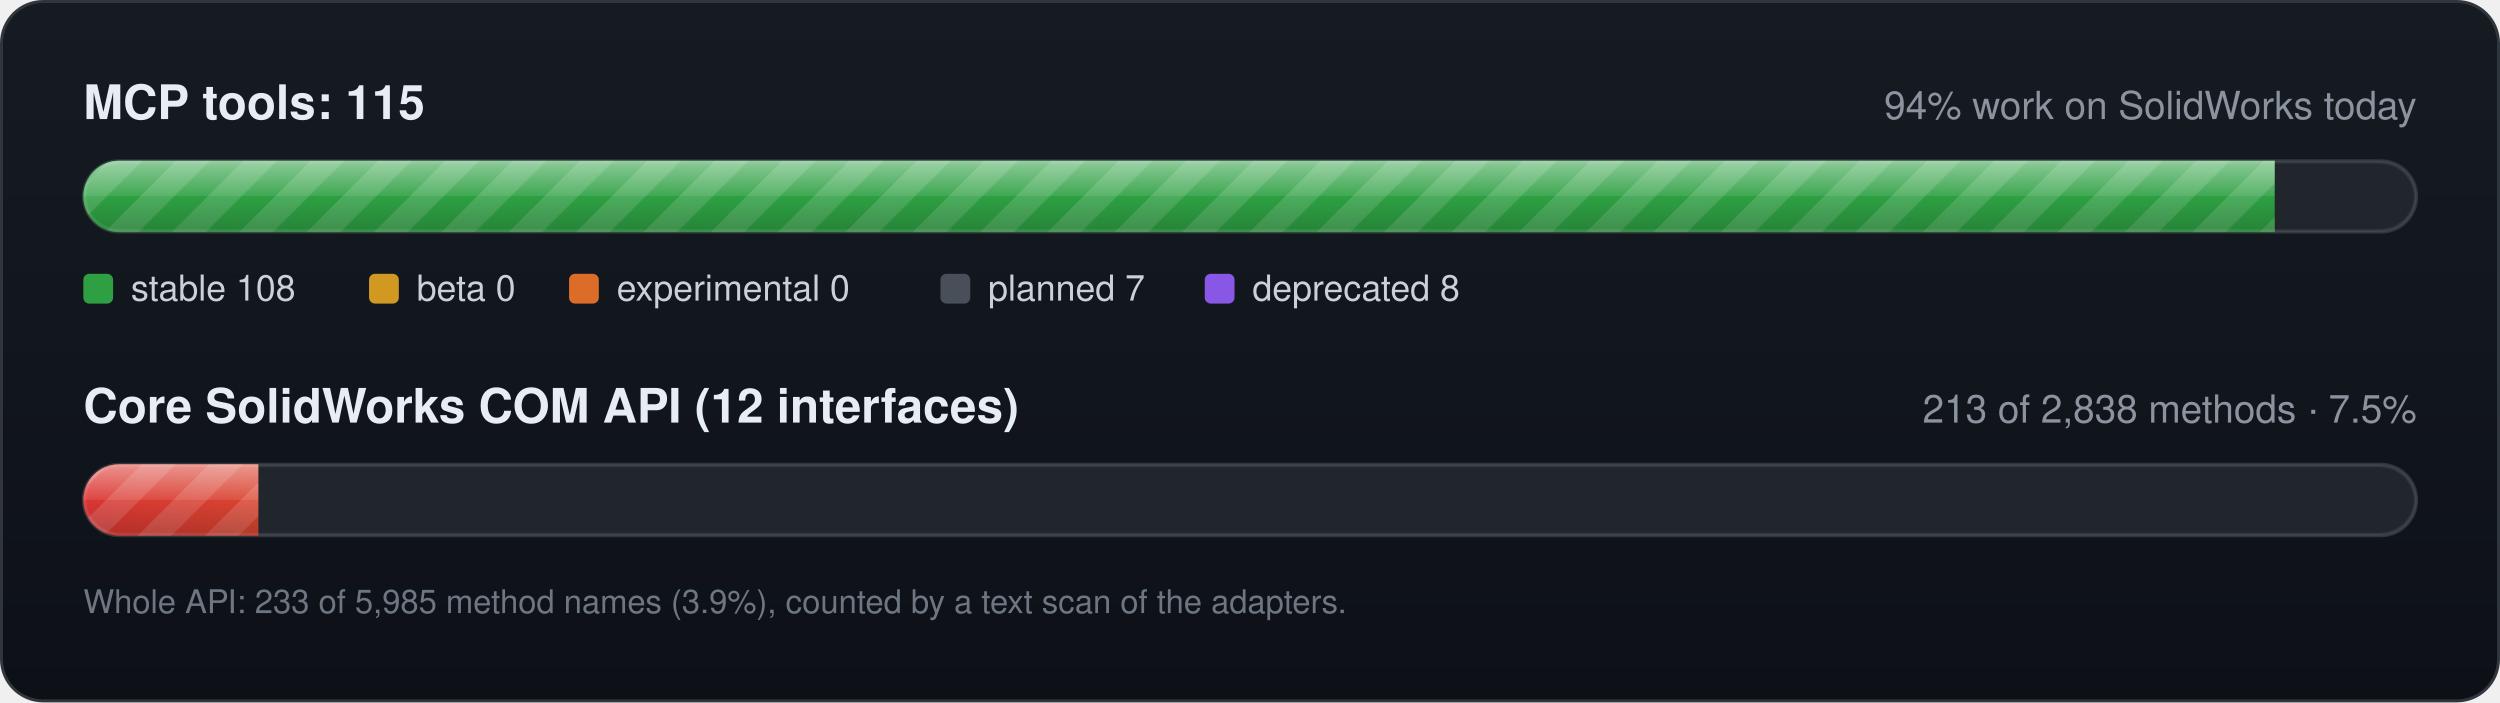
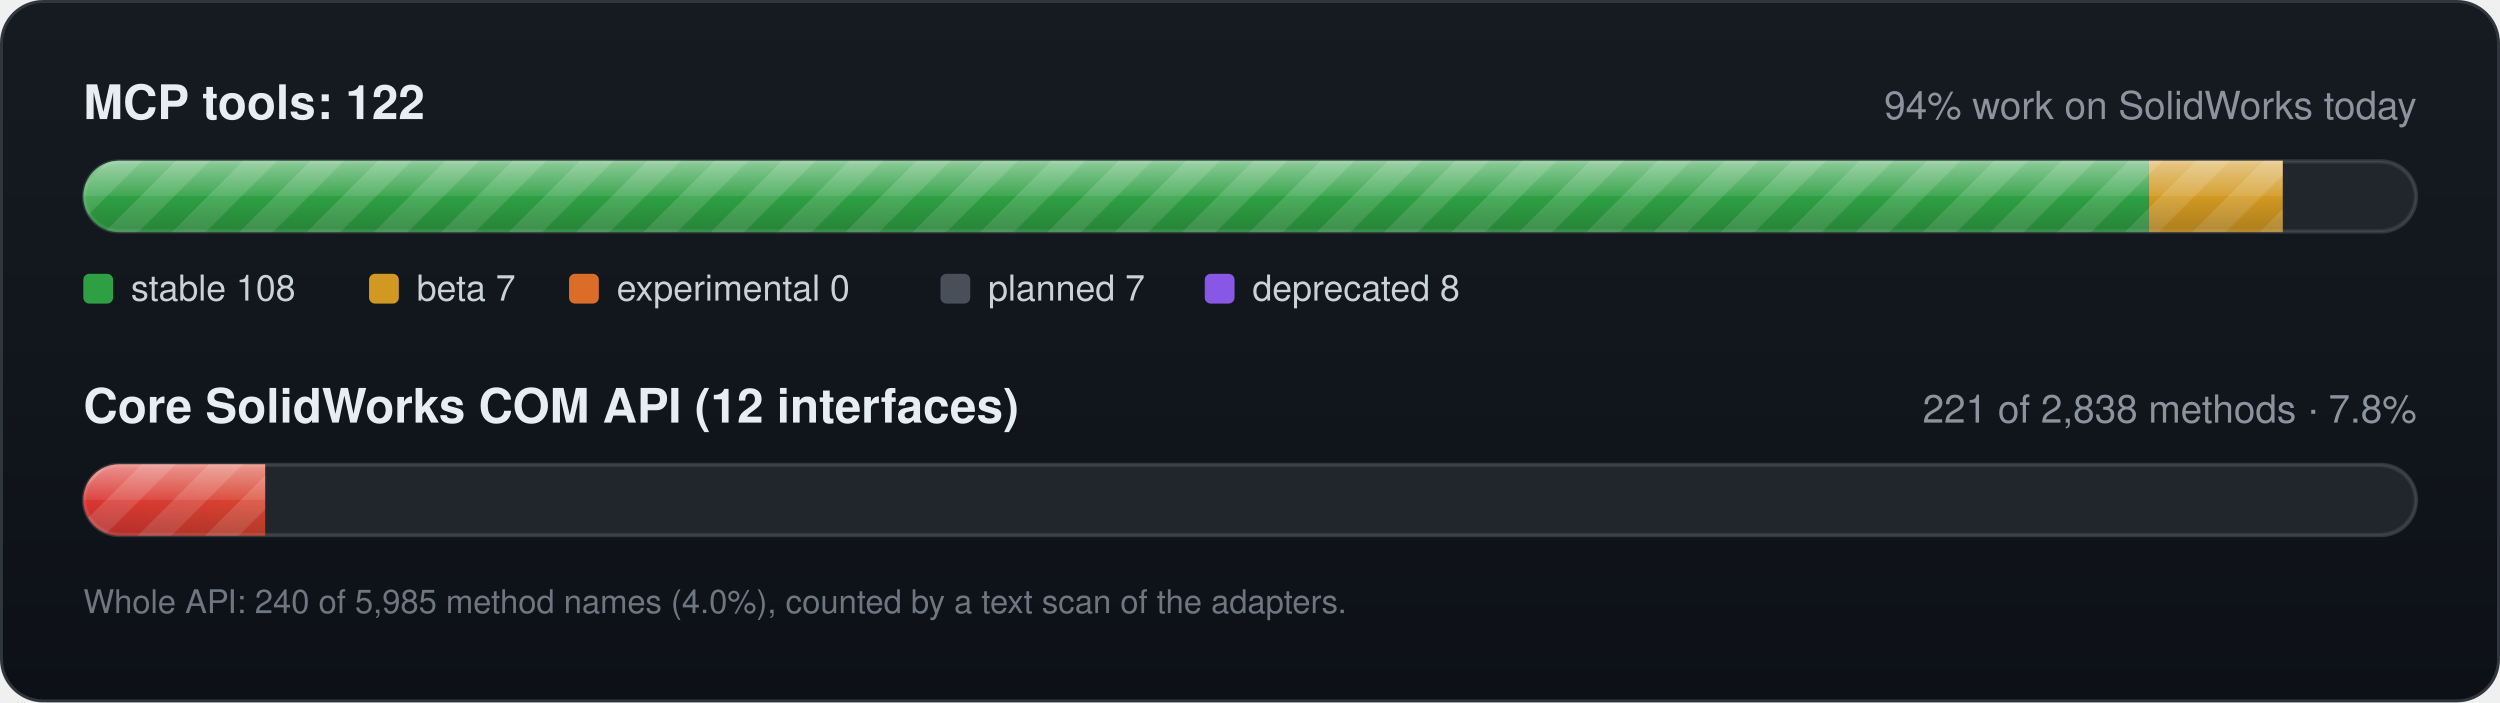
<svg xmlns="http://www.w3.org/2000/svg" width="840" height="236" viewBox="0 0 840 236" role="img" aria-label="Project progress">
  <defs>
    <linearGradient id="panel" x1="0" y1="0" x2="0" y2="1">
      <stop offset="0" stop-color="#161b22" />
      <stop offset="1" stop-color="#0d1117" />
    </linearGradient>
    <linearGradient id="gloss" x1="0" y1="0" x2="0" y2="1">
      <stop offset="0" stop-color="#fff" stop-opacity=".45" />
      <stop offset=".5" stop-color="#fff" stop-opacity=".08" />
      <stop offset=".5" stop-color="#000" stop-opacity="0" />
      <stop offset="1" stop-color="#000" stop-opacity=".18" />
    </linearGradient>
    <linearGradient id="heat" gradientUnits="userSpaceOnUse" x1="28" y1="0" x2="812" y2="0">
      <stop offset="0" stop-color="#da3633" />
      <stop offset=".5" stop-color="#d29922" />
      <stop offset="1" stop-color="#2ea043" />
    </linearGradient>
    <pattern id="stripes" width="16" height="16" patternUnits="userSpaceOnUse" patternTransform="rotate(45)">
      <rect width="8" height="16" fill="#fff" fill-opacity=".14" />
      <animateTransform attributeName="patternTransform" type="translate" additive="sum" from="0 0" to="16 0" dur="1.6s" repeatCount="indefinite" />
    </pattern>
    <clipPath id="track-tools">
      <rect x="28" y="54" width="784" height="24" rx="12.0" />
    </clipPath>
    <clipPath id="track-com">
      <rect x="28" y="156" width="784" height="24" rx="12.0" />
    </clipPath>
  </defs>
  <rect x=".5" y=".5" width="839" height="235" rx="14" fill="url(#panel)" stroke="#30363d" />
-   <text x="28" y="40" font-family="-apple-system,'Segoe UI',Helvetica,Arial,sans-serif" font-size="16" fill="#e6edf3" font-weight="600" text-anchor="start">MCP tools: 115</text>
+   <text x="28" y="40" font-family="-apple-system,'Segoe UI',Helvetica,Arial,sans-serif" font-size="16" fill="#e6edf3" font-weight="600" text-anchor="start">MCP tools: 122</text>
  <text x="812" y="40" font-family="-apple-system,'Segoe UI',Helvetica,Arial,sans-serif" font-size="13" fill="#8b949e" font-weight="400" text-anchor="end">94% work on SolidWorks today</text>
  <rect x="28" y="54" width="784" height="24" rx="12.0" fill="#21262d" stroke="#30363d" />
  <g clip-path="url(#track-tools)">
-     <rect x="28.0" y="54" width="736.3" height="24" fill="#2ea043" />
-     <rect x="764.3" y="54" width="0.0" height="24" fill="#d29922" />
-     <rect x="764.3" y="54" width="0.0" height="24" fill="#db6d28" />
-     <rect x="28" y="54" width="736.3" height="24" fill="url(#stripes)" />
-     <rect x="28" y="54" width="736.3" height="24" fill="url(#gloss)" />
+     <rect x="28.0" y="54" width="694.0" height="24" fill="#2ea043" />
+     <rect x="722.0" y="54" width="45.0" height="24" fill="#d29922" />
+     <rect x="767.0" y="54" width="0.0" height="24" fill="#db6d28" />
+     <rect x="28" y="54" width="739.0" height="24" fill="url(#stripes)" />
+     <rect x="28" y="54" width="739.0" height="24" fill="url(#gloss)" />
  </g>
  <rect x="28.5" y="54.5" width="783" height="23" rx="12.0" fill="none" stroke="#fff" stroke-opacity=".08" />
  <rect x="28" y="92" width="10" height="10" rx="2" fill="#2ea043" />
  <text x="44" y="101" font-family="-apple-system,'Segoe UI',Helvetica,Arial,sans-serif" font-size="12" fill="#c9d1d9" font-weight="400" text-anchor="start">stable 108</text>
  <rect x="124" y="92" width="10" height="10" rx="2" fill="#d29922" />
-   <text x="140" y="101" font-family="-apple-system,'Segoe UI',Helvetica,Arial,sans-serif" font-size="12" fill="#c9d1d9" font-weight="400" text-anchor="start">beta 0</text>
+   <text x="140" y="101" font-family="-apple-system,'Segoe UI',Helvetica,Arial,sans-serif" font-size="12" fill="#c9d1d9" font-weight="400" text-anchor="start">beta 7</text>
  <rect x="191.2" y="92" width="10" height="10" rx="2" fill="#db6d28" />
  <text x="207.2" y="101" font-family="-apple-system,'Segoe UI',Helvetica,Arial,sans-serif" font-size="12" fill="#c9d1d9" font-weight="400" text-anchor="start">experimental 0</text>
  <rect x="316" y="92" width="10" height="10" rx="2" fill="#484f58" />
  <text x="332" y="101" font-family="-apple-system,'Segoe UI',Helvetica,Arial,sans-serif" font-size="12" fill="#c9d1d9" font-weight="400" text-anchor="start">planned 7</text>
  <rect x="404.8" y="92" width="10" height="10" rx="2" fill="#8957e5" />
  <text x="420.8" y="101" font-family="-apple-system,'Segoe UI',Helvetica,Arial,sans-serif" font-size="12" fill="#c9d1d9" font-weight="400" text-anchor="start">deprecated 8</text>
  <text x="28" y="142" font-family="-apple-system,'Segoe UI',Helvetica,Arial,sans-serif" font-size="16" fill="#e6edf3" font-weight="600" text-anchor="start">Core SolidWorks COM API (12 interfaces)</text>
-   <text x="812" y="142" font-family="-apple-system,'Segoe UI',Helvetica,Arial,sans-serif" font-size="13" fill="#8b949e" font-weight="400" text-anchor="end">213 of 2,838 methods · 7.5%</text>
+   <text x="812" y="142" font-family="-apple-system,'Segoe UI',Helvetica,Arial,sans-serif" font-size="13" fill="#8b949e" font-weight="400" text-anchor="end">221 of 2,838 methods · 7.8%</text>
  <rect x="28" y="156" width="784" height="24" rx="12.0" fill="#21262d" stroke="#30363d" />
  <g clip-path="url(#track-com)">
-     <rect x="28.0" y="156" width="58.8" height="24" fill="url(#heat)" />
-     <rect x="28" y="156" width="58.8" height="24" fill="url(#stripes)" />
-     <rect x="28" y="156" width="58.8" height="24" fill="url(#gloss)" />
+     <rect x="28.0" y="156" width="61.1" height="24" fill="url(#heat)" />
+     <rect x="28" y="156" width="61.1" height="24" fill="url(#stripes)" />
+     <rect x="28" y="156" width="61.1" height="24" fill="url(#gloss)" />
  </g>
  <rect x="28.5" y="156.5" width="783" height="23" rx="12.0" fill="none" stroke="#fff" stroke-opacity=".08" />
-   <text x="28" y="206" font-family="-apple-system,'Segoe UI',Helvetica,Arial,sans-serif" font-size="11" fill="#6e7681" font-weight="400" text-anchor="start">Whole API: 233 of 5,985 method names (3.9%), counted by a text scan of the adapters.</text>
+   <text x="28" y="206" font-family="-apple-system,'Segoe UI',Helvetica,Arial,sans-serif" font-size="11" fill="#6e7681" font-weight="400" text-anchor="start">Whole API: 240 of 5,985 method names (4.0%), counted by a text scan of the adapters.</text>
</svg>
